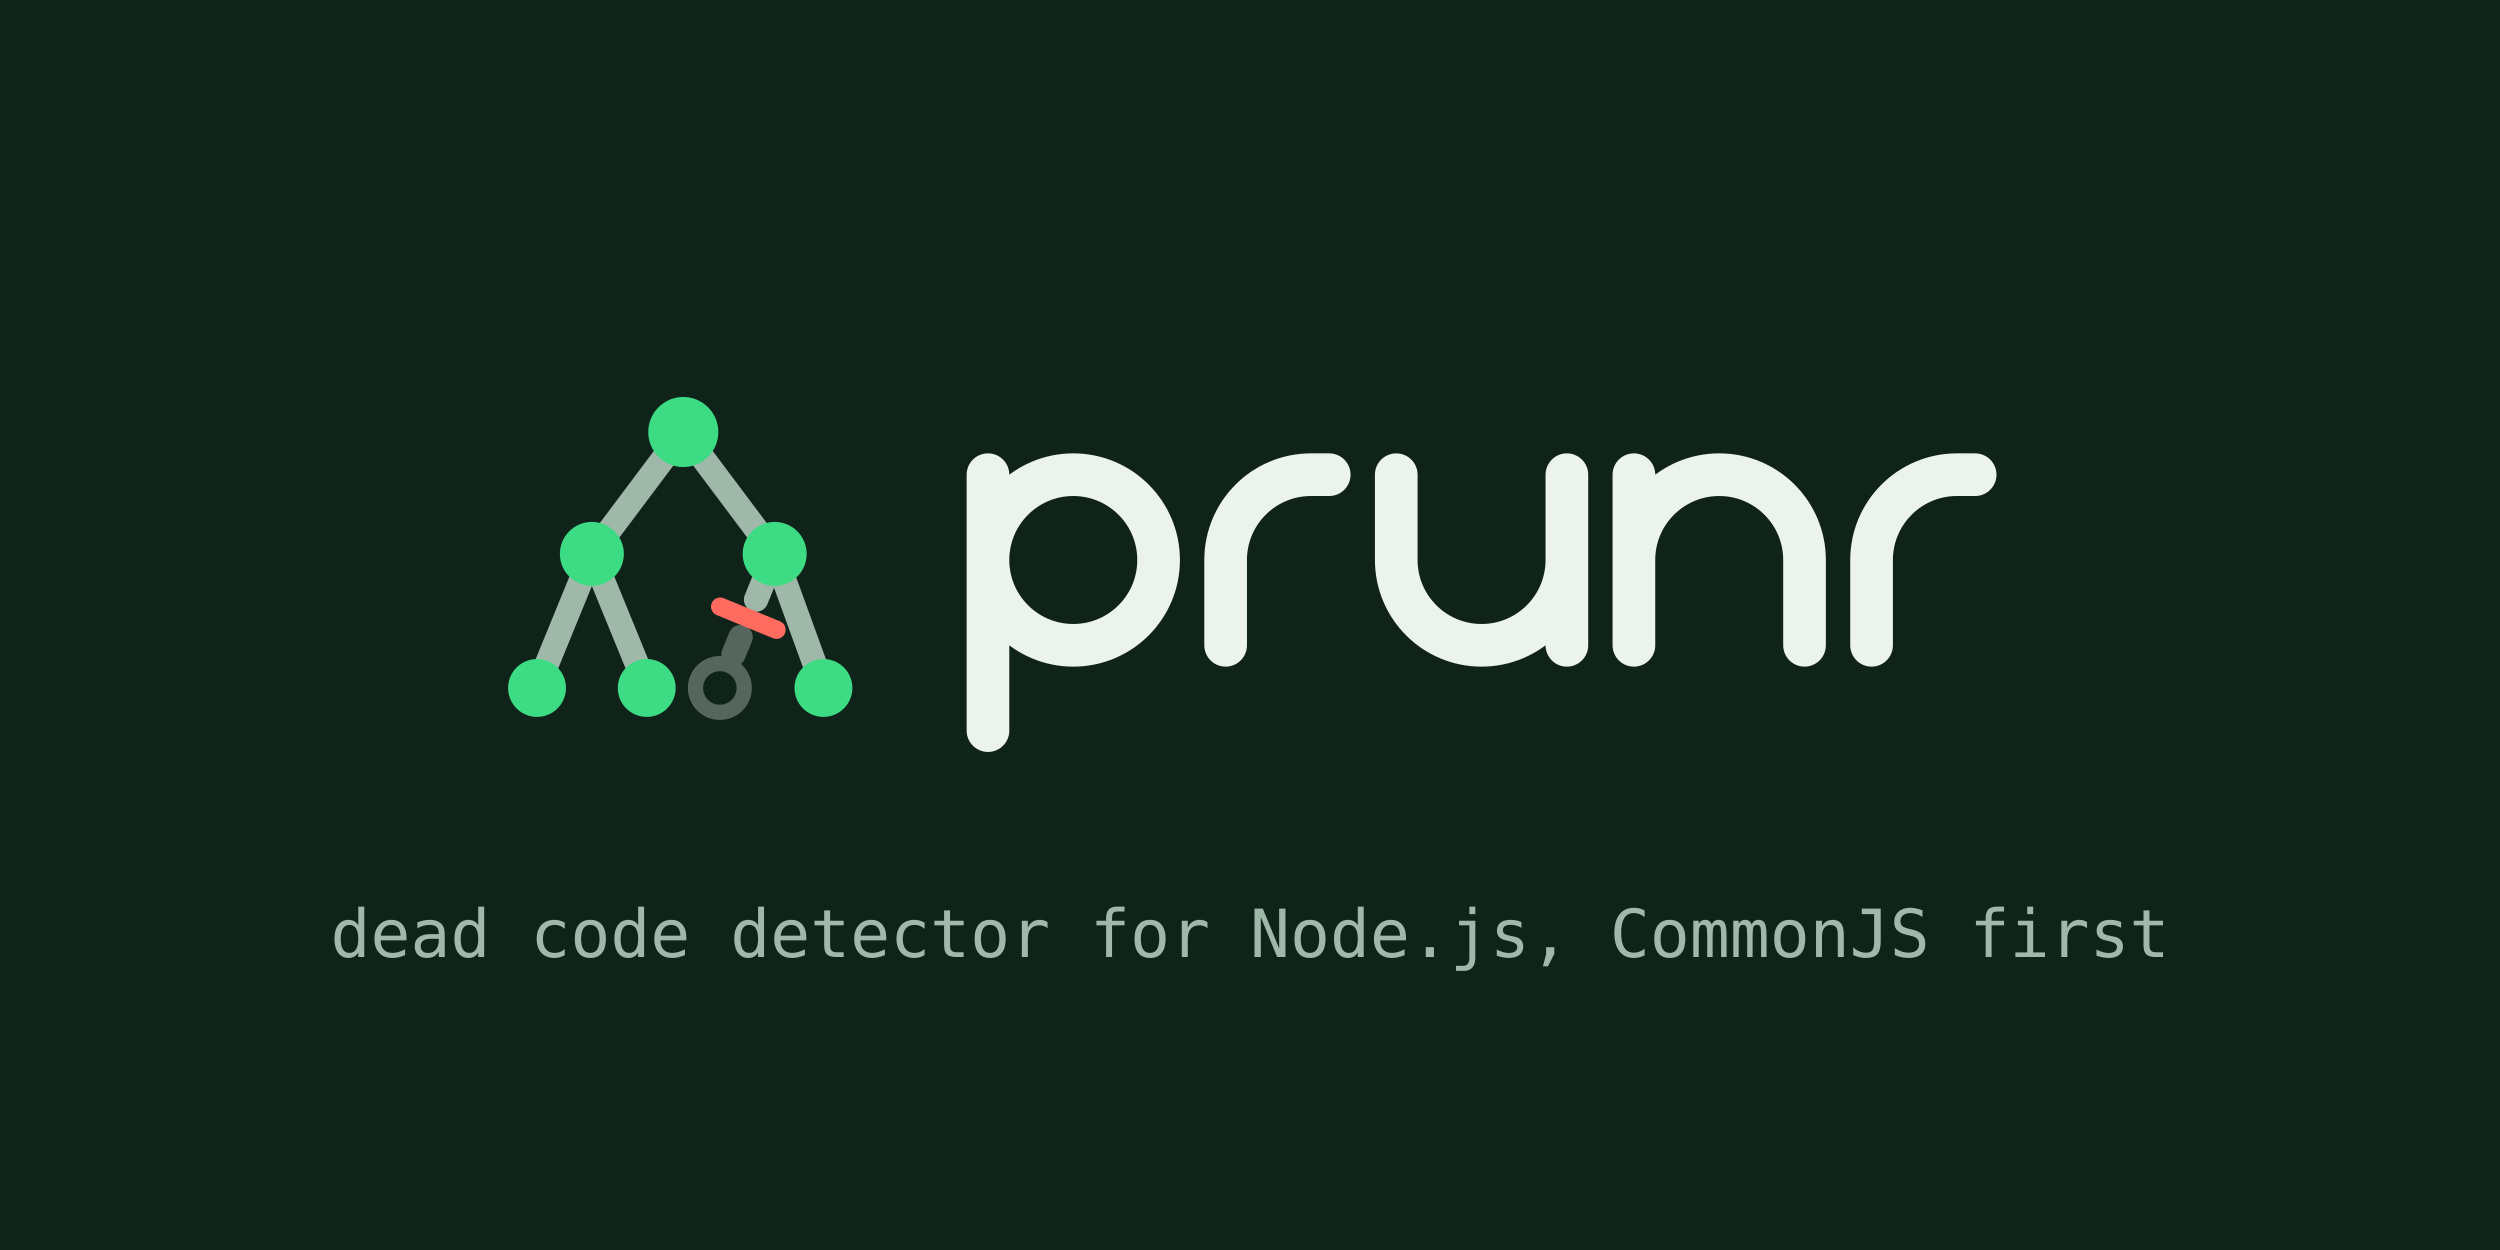
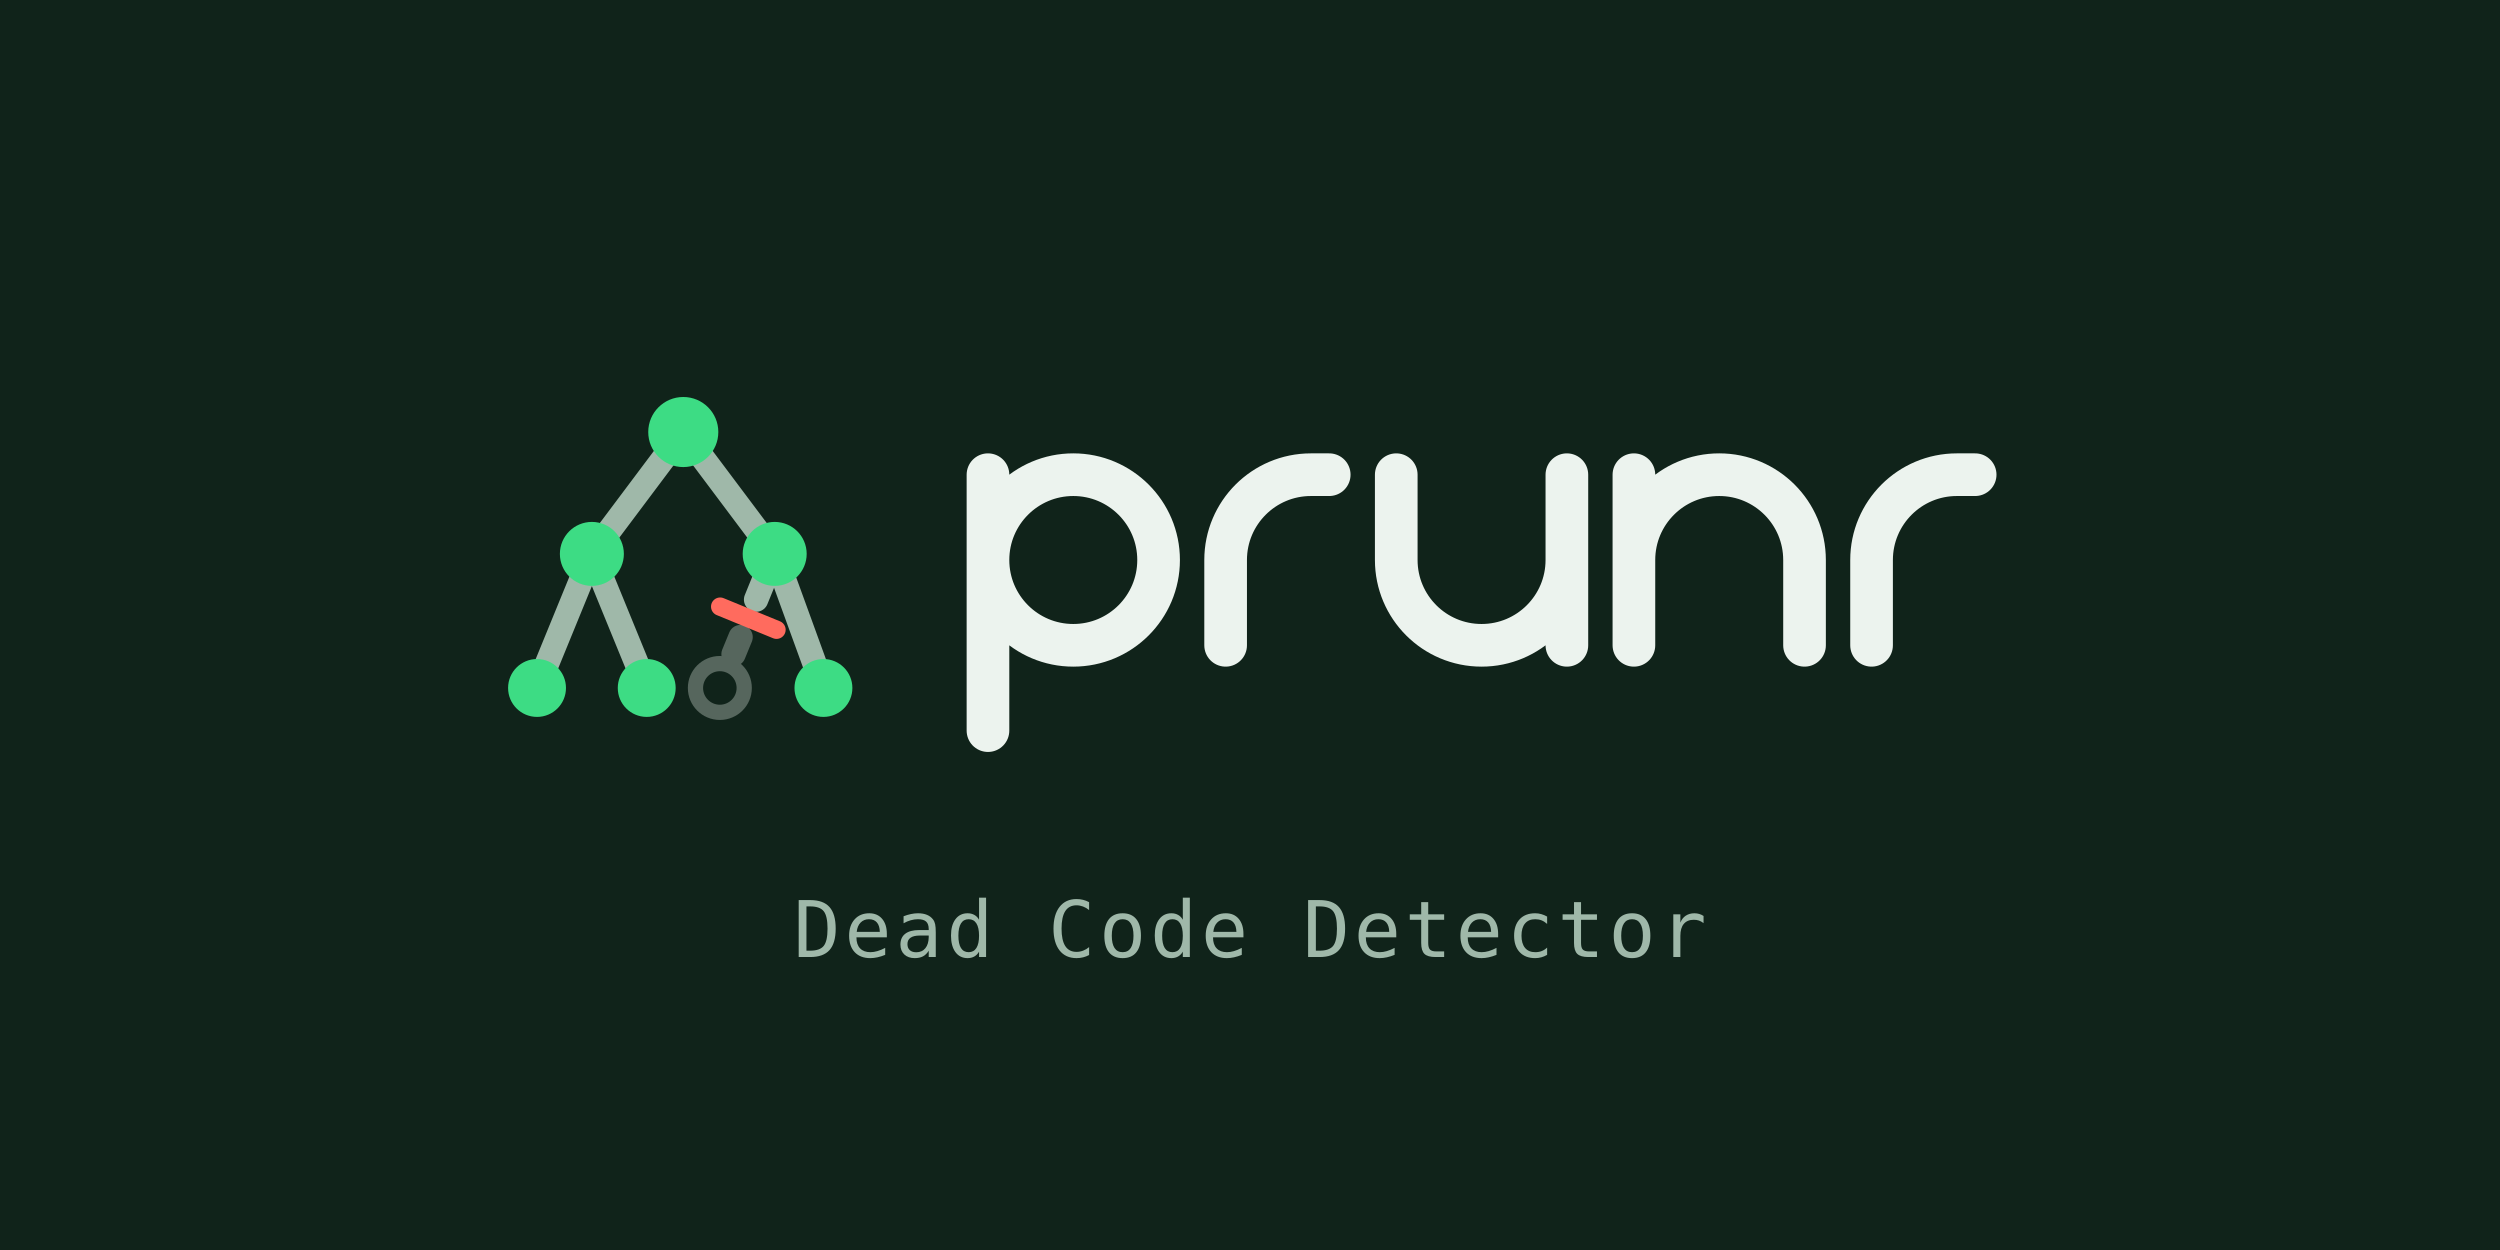
<svg xmlns="http://www.w3.org/2000/svg" viewBox="0 0 1280 640" role="img" aria-label="prunr">
  <rect width="1280" height="640" fill="#10231A" />
  <g transform="translate(250 190) scale(1.56)">
    <g fill="none" stroke-linecap="round">
      <path d="M64 20L34 60M64 20L94 60M34 60L16 104M34 60L52 104M94 60L110 104M94 60L87.9 75" stroke="#9FB8A9" stroke-width="8" />
      <path d="M82.8 87.3L80.5 92.9" stroke="#56665D" stroke-width="8" />
      <circle cx="76" cy="104" r="8" stroke="#56665D" stroke-width="5" />
      <path d="M76.1 77.3L94.6 84.9" stroke="#FF6B5E" stroke-width="6" />
    </g>
    <g fill="#3DDC84">
      <circle cx="64" cy="20" r="11.5" />
      <circle cx="34" cy="60" r="10.5" />
      <circle cx="94" cy="60" r="10.5" />
      <circle cx="16" cy="104" r="9.5" />
      <circle cx="52" cy="104" r="9.5" />
      <circle cx="110" cy="104" r="9.5" />
    </g>
    <g transform="translate(164 34)">
      <g fill="none" stroke="#ECF3EE" stroke-width="14" stroke-linecap="round" stroke-linejoin="round">
        <path d="M0 0V84M0 28a28 28 0 1 0 56 0a28 28 0 1 0-56 0M78 56V28A28 28 0 0 1 106 0h6M134 0v28a28 28 0 0 0 56 0M190 0v56M212 0v56M212 28a28 28 0 0 1 56 0v28M290 56V28A28 28 0 0 1 318 0h6" />
      </g>
    </g>
  </g>
-   <text x="640" y="490" text-anchor="middle" fill="#9FB8A9" font-family="JetBrains Mono, ui-monospace, monospace" font-size="34">dead code detector for Node.js, CommonJS first</text>
+   <text x="640" y="490" text-anchor="middle" fill="#9FB8A9" font-family="JetBrains Mono, ui-monospace, monospace" font-size="40" letter-spacing="2">Dead Code Detector</text>
</svg>
